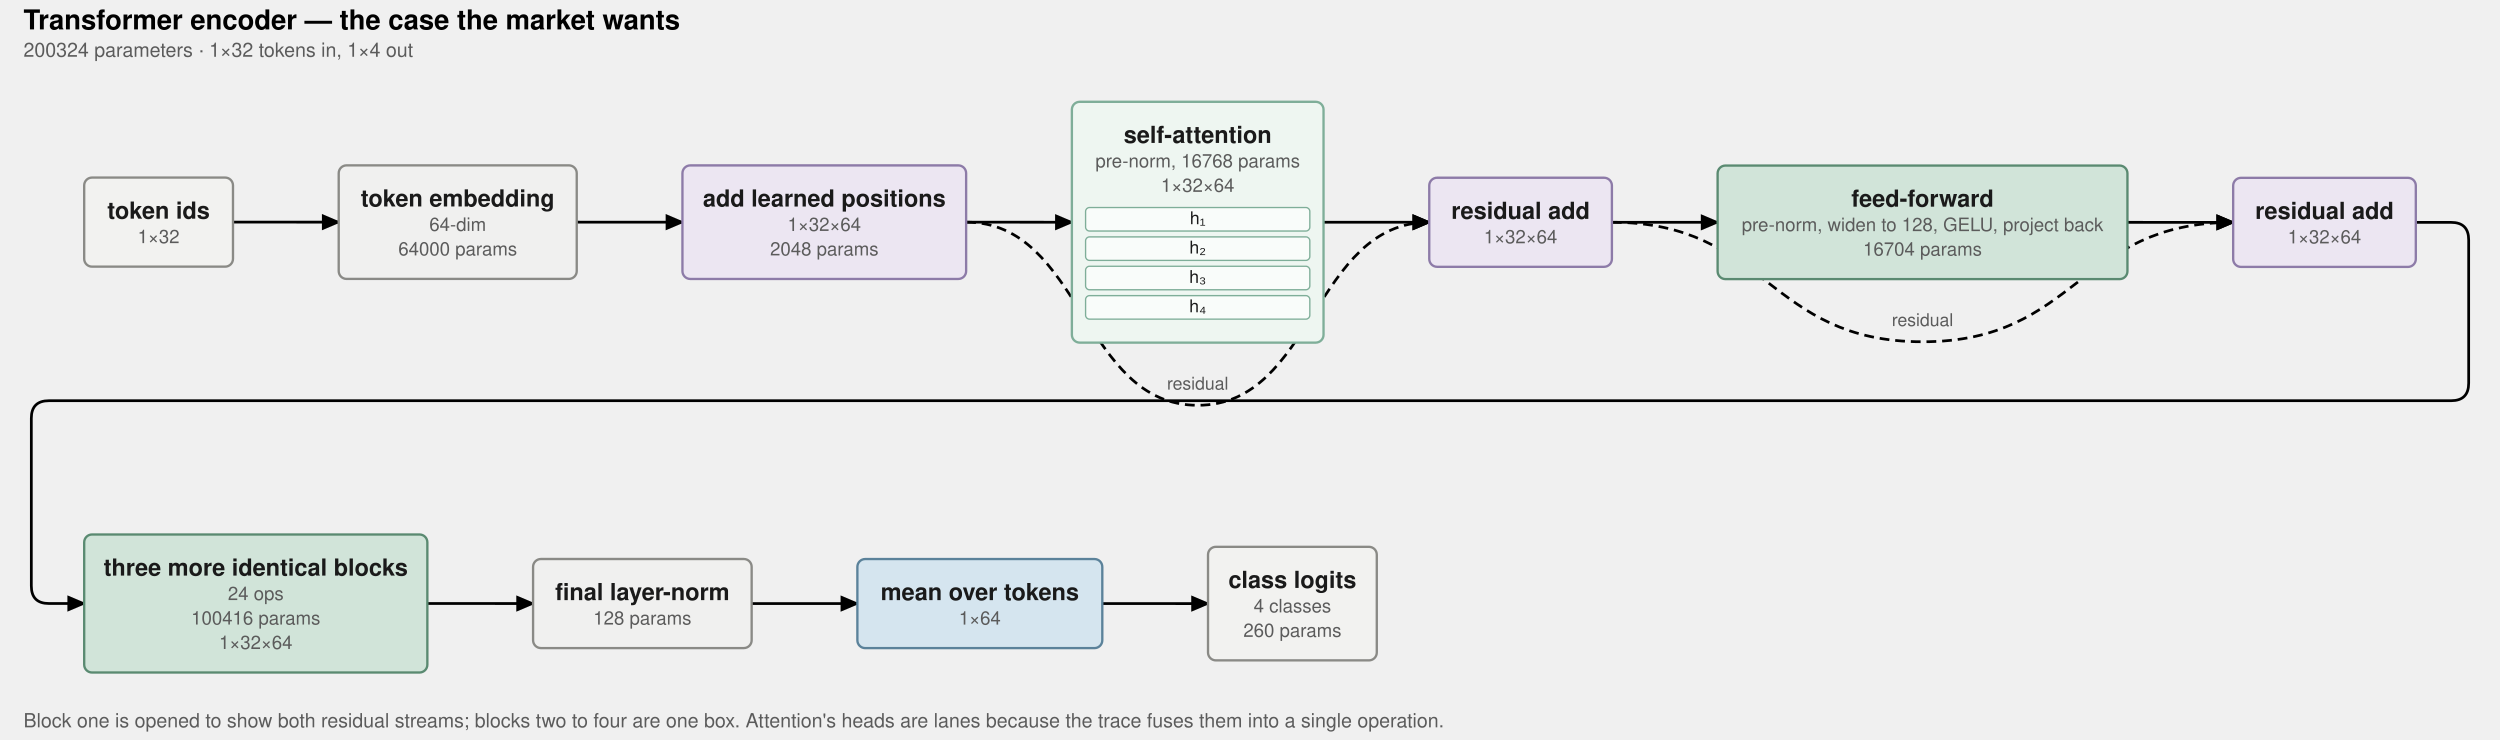
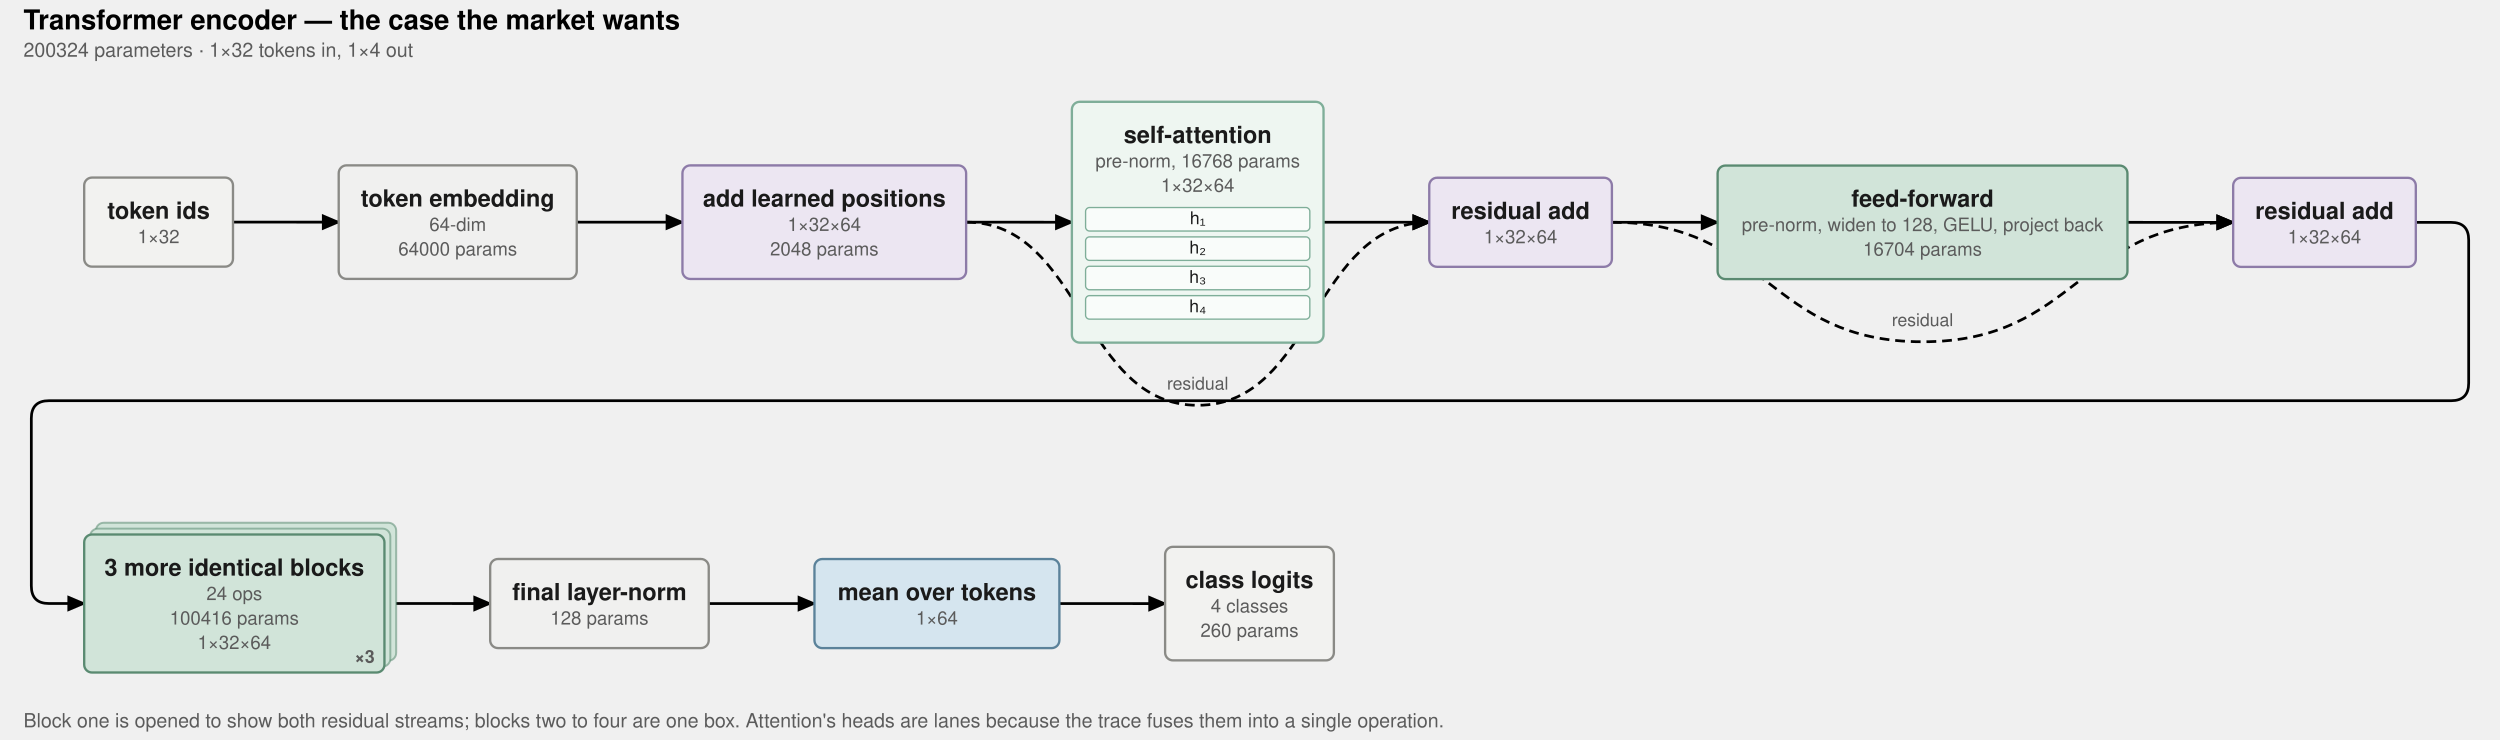
<svg xmlns="http://www.w3.org/2000/svg" class="draughtsman" role="img" aria-label="Transformer encoder — the case the market wants" viewBox="0 0 1276.92 377.5" width="1276.92" height="377.5">
  <defs>
    <marker id="ds-arrow" viewBox="0 0 8 8" refX="7" refY="4" markerWidth="7" markerHeight="7" orient="auto-start-reverse">
      <path d="M0 0.6 L8 4 L0 7.4 Z" style="fill:currentColor" />
    </marker>
  </defs>
  <text class="ds-title" x="12" y="15" style="font-family:Helvetica Neue, Helvetica, Arial, sans-serif;font-size:14px;font-weight:600;fill:currentColor">Transformer encoder — the case the market wants</text>
  <text class="ds-subtitle" x="12" y="29" style="font-family:Helvetica Neue, Helvetica, Arial, sans-serif;font-size:10px;fill:currentColor;opacity:0.62">200324 parameters · 1×32 tokens in, 1×4 out</text>
  <g class="ds-body" transform="translate(0 36)">
    <path class="ds-edge ds-edge-solid" data-from="tokens" data-to="embed" d="M119 77.45 C146 77.45 146 77.46 173 77.46" style="fill:none;stroke:currentColor;stroke-width:1.4" marker-end="url(#ds-arrow)" />
    <path class="ds-edge ds-edge-solid" data-from="embed" data-to="pos" d="M294.57 77.46 C321.57 77.46 321.57 77.48 348.57 77.48" style="fill:none;stroke:currentColor;stroke-width:1.4" marker-end="url(#ds-arrow)" />
    <path class="ds-edge ds-edge-dashed" data-from="pos" data-to="join1" d="M493.48 77.48 C552.61 77.48 552.61 171 611.75 171 C670.88 171 670.88 77.53 730.02 77.53" style="fill:none;stroke:currentColor;stroke-width:1.4;stroke-dasharray:5 3" marker-end="url(#ds-arrow)" />
    <text class="ds-edge-label" x="611.74" y="162.99" text-anchor="middle" style="font-family:Helvetica Neue, Helvetica, Arial, sans-serif;font-size:9.0px;fill:currentColor;opacity:0.62">residual</text>
    <path class="ds-edge ds-edge-solid" data-from="pos" data-to="attn" d="M493.48 77.48 C520.48 77.48 520.48 77.5 547.48 77.5" style="fill:none;stroke:currentColor;stroke-width:1.4" marker-end="url(#ds-arrow)" />
    <path class="ds-edge ds-edge-solid" data-from="attn" data-to="join1" d="M676.02 77.5 C703.02 77.5 703.02 77.53 730.02 77.53" style="fill:none;stroke:currentColor;stroke-width:1.4" marker-end="url(#ds-arrow)" />
    <path class="ds-edge ds-edge-dashed" data-from="join1" data-to="join2" d="M823.3 77.53 C902.63 77.53 902.63 138.56 981.97 138.56 C1061.3 138.56 1061.3 77.58 1140.63 77.58" style="fill:none;stroke:currentColor;stroke-width:1.4;stroke-dasharray:5 3" marker-end="url(#ds-arrow)" />
    <text class="ds-edge-label" x="981.96" y="130.55" text-anchor="middle" style="font-family:Helvetica Neue, Helvetica, Arial, sans-serif;font-size:9.0px;fill:currentColor;opacity:0.62">residual</text>
    <path class="ds-edge ds-edge-solid" data-from="join1" data-to="ff" d="M823.3 77.53 C850.3 77.53 850.3 77.56 877.3 77.56" style="fill:none;stroke:currentColor;stroke-width:1.4" marker-end="url(#ds-arrow)" />
    <path class="ds-edge ds-edge-solid" data-from="ff" data-to="join2" d="M1086.63 77.56 C1113.63 77.56 1113.63 77.58 1140.63 77.58" style="fill:none;stroke:currentColor;stroke-width:1.4" marker-end="url(#ds-arrow)" />
    <path class="ds-edge ds-edge-solid" data-from="join2" data-to="rest" d="M1233.92 77.58 L1251.92 77.58 Q1260.92 77.58 1260.92 86.58 L1260.92 159.67 Q1260.92 168.67 1251.92 168.67 L25 168.67 Q16 168.67 16 177.67 L16 263.25 Q16 272.25 25 272.25 L43 272.25" style="fill:none;stroke:currentColor;stroke-width:1.4" marker-end="url(#ds-arrow)" />
-     <path class="ds-edge ds-edge-solid" data-from="rest" data-to="norm" d="M218.28 272.25 C245.28 272.25 245.28 272.27 272.28 272.27" style="fill:none;stroke:currentColor;stroke-width:1.4" marker-end="url(#ds-arrow)" />
-     <path class="ds-edge ds-edge-solid" data-from="norm" data-to="pool" d="M383.92 272.27 C410.92 272.27 410.92 272.29 437.92 272.29" style="fill:none;stroke:currentColor;stroke-width:1.4" marker-end="url(#ds-arrow)" />
-     <path class="ds-edge ds-edge-solid" data-from="pool" data-to="logits" d="M563.02 272.29 C590.02 272.29 590.02 272.3 617.02 272.3" style="fill:none;stroke:currentColor;stroke-width:1.4" marker-end="url(#ds-arrow)" />
+     <path class="ds-edge ds-edge-solid" data-from="rest" data-to="norm" d="M196.36 272.25 C223.36 272.25 223.36 272.27 250.36 272.27" style="fill:none;stroke:currentColor;stroke-width:1.4" marker-end="url(#ds-arrow)" />
+     <path class="ds-edge ds-edge-solid" data-from="norm" data-to="pool" d="M362 272.27 C389 272.27 389 272.29 416 272.29" style="fill:none;stroke:currentColor;stroke-width:1.4" marker-end="url(#ds-arrow)" />
+     <path class="ds-edge ds-edge-solid" data-from="pool" data-to="logits" d="M541.1 272.29 C568.1 272.29 568.1 272.3 595.1 272.3" style="fill:none;stroke:currentColor;stroke-width:1.4" marker-end="url(#ds-arrow)" />
    <g class="ds-stage ds-kind-input" data-stage="tokens">
      <rect x="43" y="54.7" width="76" height="45.5" rx="4" style="fill:#f2f2f0;stroke:#8a8a86;stroke-width:1.2" />
      <text x="81" y="75.7" text-anchor="middle" style="font-family:Helvetica Neue, Helvetica, Arial, sans-serif;font-size:12.0px;font-weight:600;fill:#1a1a1a">token ids</text>
      <text x="81" y="88.2" text-anchor="middle" style="font-family:Helvetica Neue, Helvetica, Arial, sans-serif;font-size:9.5px;fill:#5b5b5b">1×32</text>
    </g>
    <g class="ds-stage ds-kind-op" data-stage="embed">
      <rect x="173" y="48.46" width="121.58" height="58" rx="4" style="fill:#f0f0ef;stroke:#8a8a86;stroke-width:1.2" />
      <text x="233.79" y="69.46" text-anchor="middle" style="font-family:Helvetica Neue, Helvetica, Arial, sans-serif;font-size:12.0px;font-weight:600;fill:#1a1a1a">token embedding</text>
      <text x="233.79" y="81.96" text-anchor="middle" style="font-family:Helvetica Neue, Helvetica, Arial, sans-serif;font-size:9.5px;fill:#5b5b5b">64-dim</text>
      <text x="233.79" y="94.46" text-anchor="middle" style="font-family:Helvetica Neue, Helvetica, Arial, sans-serif;font-size:9.5px;fill:#5b5b5b">64000 params</text>
    </g>
    <g class="ds-stage ds-kind-concat" data-stage="pos">
      <rect x="348.57" y="48.48" width="144.9" height="58" rx="4" style="fill:#ece6f2;stroke:#8d7ba8;stroke-width:1.2" />
      <text x="421.03" y="69.48" text-anchor="middle" style="font-family:Helvetica Neue, Helvetica, Arial, sans-serif;font-size:12.0px;font-weight:600;fill:#1a1a1a">add learned positions</text>
      <text x="421.03" y="81.98" text-anchor="middle" style="font-family:Helvetica Neue, Helvetica, Arial, sans-serif;font-size:9.5px;fill:#5b5b5b">1×32×64</text>
      <text x="421.03" y="94.48" text-anchor="middle" style="font-family:Helvetica Neue, Helvetica, Arial, sans-serif;font-size:9.5px;fill:#5b5b5b">2048 params</text>
    </g>
    <g class="ds-stage ds-kind-kernel" data-stage="attn">
      <rect x="547.48" y="16" width="128.54" height="123" rx="4" style="fill:#eef6f1;stroke:#7fae99;stroke-width:1.2" />
      <text x="611.75" y="37" text-anchor="middle" style="font-family:Helvetica Neue, Helvetica, Arial, sans-serif;font-size:12.0px;font-weight:600;fill:#1a1a1a">self-attention</text>
      <text x="611.75" y="49.5" text-anchor="middle" style="font-family:Helvetica Neue, Helvetica, Arial, sans-serif;font-size:9.5px;fill:#5b5b5b">pre-norm, 16768 params</text>
      <text x="611.75" y="62" text-anchor="middle" style="font-family:Helvetica Neue, Helvetica, Arial, sans-serif;font-size:9.5px;fill:#5b5b5b">1×32×64</text>
      <rect class="ds-lane" x="554.48" y="70" width="114.54" height="12" rx="2" style="fill:#ffffff;fill-opacity:0.62;stroke:#7fae99;stroke-width:0.7" />
      <text x="611.75" y="78.5" text-anchor="middle" style="font-family:Helvetica Neue, Helvetica, Arial, sans-serif;font-size:9.0px;fill:#1a1a1a">h₁</text>
      <rect class="ds-lane" x="554.48" y="85" width="114.54" height="12" rx="2" style="fill:#ffffff;fill-opacity:0.62;stroke:#7fae99;stroke-width:0.7" />
      <text x="611.75" y="93.5" text-anchor="middle" style="font-family:Helvetica Neue, Helvetica, Arial, sans-serif;font-size:9.0px;fill:#1a1a1a">h₂</text>
      <rect class="ds-lane" x="554.48" y="100" width="114.54" height="12" rx="2" style="fill:#ffffff;fill-opacity:0.62;stroke:#7fae99;stroke-width:0.7" />
      <text x="611.75" y="108.5" text-anchor="middle" style="font-family:Helvetica Neue, Helvetica, Arial, sans-serif;font-size:9.0px;fill:#1a1a1a">h₃</text>
      <rect class="ds-lane" x="554.48" y="115" width="114.54" height="12" rx="2" style="fill:#ffffff;fill-opacity:0.62;stroke:#7fae99;stroke-width:0.7" />
      <text x="611.75" y="123.5" text-anchor="middle" style="font-family:Helvetica Neue, Helvetica, Arial, sans-serif;font-size:9.0px;fill:#1a1a1a">h₄</text>
    </g>
    <g class="ds-stage ds-kind-concat" data-stage="join1">
      <rect x="730.02" y="54.78" width="93.29" height="45.5" rx="4" style="fill:#ece6f2;stroke:#8d7ba8;stroke-width:1.2" />
      <text x="776.66" y="75.78" text-anchor="middle" style="font-family:Helvetica Neue, Helvetica, Arial, sans-serif;font-size:12.0px;font-weight:600;fill:#1a1a1a">residual add</text>
      <text x="776.66" y="88.28" text-anchor="middle" style="font-family:Helvetica Neue, Helvetica, Arial, sans-serif;font-size:9.5px;fill:#5b5b5b">1×32×64</text>
    </g>
    <g class="ds-stage ds-kind-stack" data-stage="ff">
      <rect x="877.3" y="48.56" width="209.33" height="58" rx="4" style="fill:#d1e4d9;stroke:#5a8a71;stroke-width:1.2" />
      <text x="981.97" y="69.56" text-anchor="middle" style="font-family:Helvetica Neue, Helvetica, Arial, sans-serif;font-size:12.0px;font-weight:600;fill:#1a1a1a">feed-forward</text>
      <text x="981.97" y="82.06" text-anchor="middle" style="font-family:Helvetica Neue, Helvetica, Arial, sans-serif;font-size:9.5px;fill:#5b5b5b">pre-norm, widen to 128, GELU, project back</text>
      <text x="981.97" y="94.56" text-anchor="middle" style="font-family:Helvetica Neue, Helvetica, Arial, sans-serif;font-size:9.5px;fill:#5b5b5b">16704 params</text>
    </g>
    <g class="ds-stage ds-kind-concat" data-stage="join2">
      <rect x="1140.63" y="54.83" width="93.29" height="45.5" rx="4" style="fill:#ece6f2;stroke:#8d7ba8;stroke-width:1.2" />
      <text x="1187.27" y="75.83" text-anchor="middle" style="font-family:Helvetica Neue, Helvetica, Arial, sans-serif;font-size:12.0px;font-weight:600;fill:#1a1a1a">residual add</text>
      <text x="1187.27" y="88.33" text-anchor="middle" style="font-family:Helvetica Neue, Helvetica, Arial, sans-serif;font-size:9.5px;fill:#5b5b5b">1×32×64</text>
    </g>
    <g class="ds-stage ds-kind-stack" data-stage="rest">
-       <rect x="43" y="237" width="175.28" height="70.5" rx="4" style="fill:#d1e4d9;stroke:#5a8a71;stroke-width:1.2" />
-       <text x="130.64" y="258" text-anchor="middle" style="font-family:Helvetica Neue, Helvetica, Arial, sans-serif;font-size:12.0px;font-weight:600;fill:#1a1a1a">three more identical blocks</text>
-       <text x="130.64" y="270.5" text-anchor="middle" style="font-family:Helvetica Neue, Helvetica, Arial, sans-serif;font-size:9.5px;fill:#5b5b5b">24 ops</text>
-       <text x="130.64" y="283" text-anchor="middle" style="font-family:Helvetica Neue, Helvetica, Arial, sans-serif;font-size:9.5px;fill:#5b5b5b">100416 params</text>
-       <text x="130.64" y="295.5" text-anchor="middle" style="font-family:Helvetica Neue, Helvetica, Arial, sans-serif;font-size:9.5px;fill:#5b5b5b">1×32×64</text>
+       <rect class="ds-repeat-sheet" x="49" y="231" width="153.36" height="70.5" rx="4" style="fill:#d1e4d9;stroke:#5a8a71;stroke-width:1;stroke-opacity:0.55" />
+       <rect class="ds-repeat-sheet" x="46" y="234" width="153.36" height="70.5" rx="4" style="fill:#d1e4d9;stroke:#5a8a71;stroke-width:1;stroke-opacity:0.55" />
+       <rect x="43" y="237" width="153.36" height="70.5" rx="4" style="fill:#d1e4d9;stroke:#5a8a71;stroke-width:1.2" />
+       <text class="ds-repeat-badge" x="191.36" y="302.5" text-anchor="end" style="font-family:Helvetica Neue, Helvetica, Arial, sans-serif;font-size:9px;font-weight:600;fill:#5b5b5b">×3</text>
+       <text x="119.68" y="258" text-anchor="middle" style="font-family:Helvetica Neue, Helvetica, Arial, sans-serif;font-size:12.0px;font-weight:600;fill:#1a1a1a">3 more identical blocks</text>
+       <text x="119.68" y="270.5" text-anchor="middle" style="font-family:Helvetica Neue, Helvetica, Arial, sans-serif;font-size:9.5px;fill:#5b5b5b">24 ops</text>
+       <text x="119.68" y="283" text-anchor="middle" style="font-family:Helvetica Neue, Helvetica, Arial, sans-serif;font-size:9.5px;fill:#5b5b5b">100416 params</text>
+       <text x="119.68" y="295.5" text-anchor="middle" style="font-family:Helvetica Neue, Helvetica, Arial, sans-serif;font-size:9.5px;fill:#5b5b5b">1×32×64</text>
    </g>
    <g class="ds-stage ds-kind-op" data-stage="norm">
-       <rect x="272.28" y="249.52" width="111.64" height="45.5" rx="4" style="fill:#f0f0ef;stroke:#8a8a86;stroke-width:1.2" />
-       <text x="328.1" y="270.52" text-anchor="middle" style="font-family:Helvetica Neue, Helvetica, Arial, sans-serif;font-size:12.0px;font-weight:600;fill:#1a1a1a">final layer-norm</text>
-       <text x="328.1" y="283.02" text-anchor="middle" style="font-family:Helvetica Neue, Helvetica, Arial, sans-serif;font-size:9.5px;fill:#5b5b5b">128 params</text>
+       <rect x="250.36" y="249.52" width="111.64" height="45.5" rx="4" style="fill:#f0f0ef;stroke:#8a8a86;stroke-width:1.2" />
+       <text x="306.18" y="270.52" text-anchor="middle" style="font-family:Helvetica Neue, Helvetica, Arial, sans-serif;font-size:12.0px;font-weight:600;fill:#1a1a1a">final layer-norm</text>
+       <text x="306.18" y="283.02" text-anchor="middle" style="font-family:Helvetica Neue, Helvetica, Arial, sans-serif;font-size:9.5px;fill:#5b5b5b">128 params</text>
    </g>
    <g class="ds-stage ds-kind-reduce" data-stage="pool">
-       <rect x="437.92" y="249.54" width="125.1" height="45.5" rx="4" style="fill:#d5e5ef;stroke:#5b829a;stroke-width:1.2" />
-       <text x="500.47" y="270.54" text-anchor="middle" style="font-family:Helvetica Neue, Helvetica, Arial, sans-serif;font-size:12.0px;font-weight:600;fill:#1a1a1a">mean over tokens</text>
-       <text x="500.47" y="283.04" text-anchor="middle" style="font-family:Helvetica Neue, Helvetica, Arial, sans-serif;font-size:9.5px;fill:#5b5b5b">1×64</text>
+       <rect x="416" y="249.54" width="125.1" height="45.5" rx="4" style="fill:#d5e5ef;stroke:#5b829a;stroke-width:1.2" />
+       <text x="478.55" y="270.54" text-anchor="middle" style="font-family:Helvetica Neue, Helvetica, Arial, sans-serif;font-size:12.0px;font-weight:600;fill:#1a1a1a">mean over tokens</text>
+       <text x="478.55" y="283.04" text-anchor="middle" style="font-family:Helvetica Neue, Helvetica, Arial, sans-serif;font-size:9.5px;fill:#5b5b5b">1×64</text>
    </g>
    <g class="ds-stage ds-kind-output" data-stage="logits">
-       <rect x="617.02" y="243.3" width="86.2" height="58" rx="4" style="fill:#f2f2f0;stroke:#8a8a86;stroke-width:1.2" />
-       <text x="660.12" y="264.3" text-anchor="middle" style="font-family:Helvetica Neue, Helvetica, Arial, sans-serif;font-size:12.0px;font-weight:600;fill:#1a1a1a">class logits</text>
-       <text x="660.12" y="276.8" text-anchor="middle" style="font-family:Helvetica Neue, Helvetica, Arial, sans-serif;font-size:9.5px;fill:#5b5b5b">4 classes</text>
-       <text x="660.12" y="289.3" text-anchor="middle" style="font-family:Helvetica Neue, Helvetica, Arial, sans-serif;font-size:9.5px;fill:#5b5b5b">260 params</text>
+       <rect x="595.1" y="243.3" width="86.2" height="58" rx="4" style="fill:#f2f2f0;stroke:#8a8a86;stroke-width:1.2" />
+       <text x="638.2" y="264.3" text-anchor="middle" style="font-family:Helvetica Neue, Helvetica, Arial, sans-serif;font-size:12.0px;font-weight:600;fill:#1a1a1a">class logits</text>
+       <text x="638.2" y="276.8" text-anchor="middle" style="font-family:Helvetica Neue, Helvetica, Arial, sans-serif;font-size:9.5px;fill:#5b5b5b">4 classes</text>
+       <text x="638.2" y="289.3" text-anchor="middle" style="font-family:Helvetica Neue, Helvetica, Arial, sans-serif;font-size:9.5px;fill:#5b5b5b">260 params</text>
    </g>
  </g>
  <text class="ds-caption" x="12" y="371.5" style="font-family:Helvetica Neue, Helvetica, Arial, sans-serif;font-size:10.0px;fill:currentColor;opacity:0.62">Block one is opened to show both residual streams; blocks two to four are one box. Attention's heads are lanes because the trace fuses them into a single operation.</text>
</svg>
